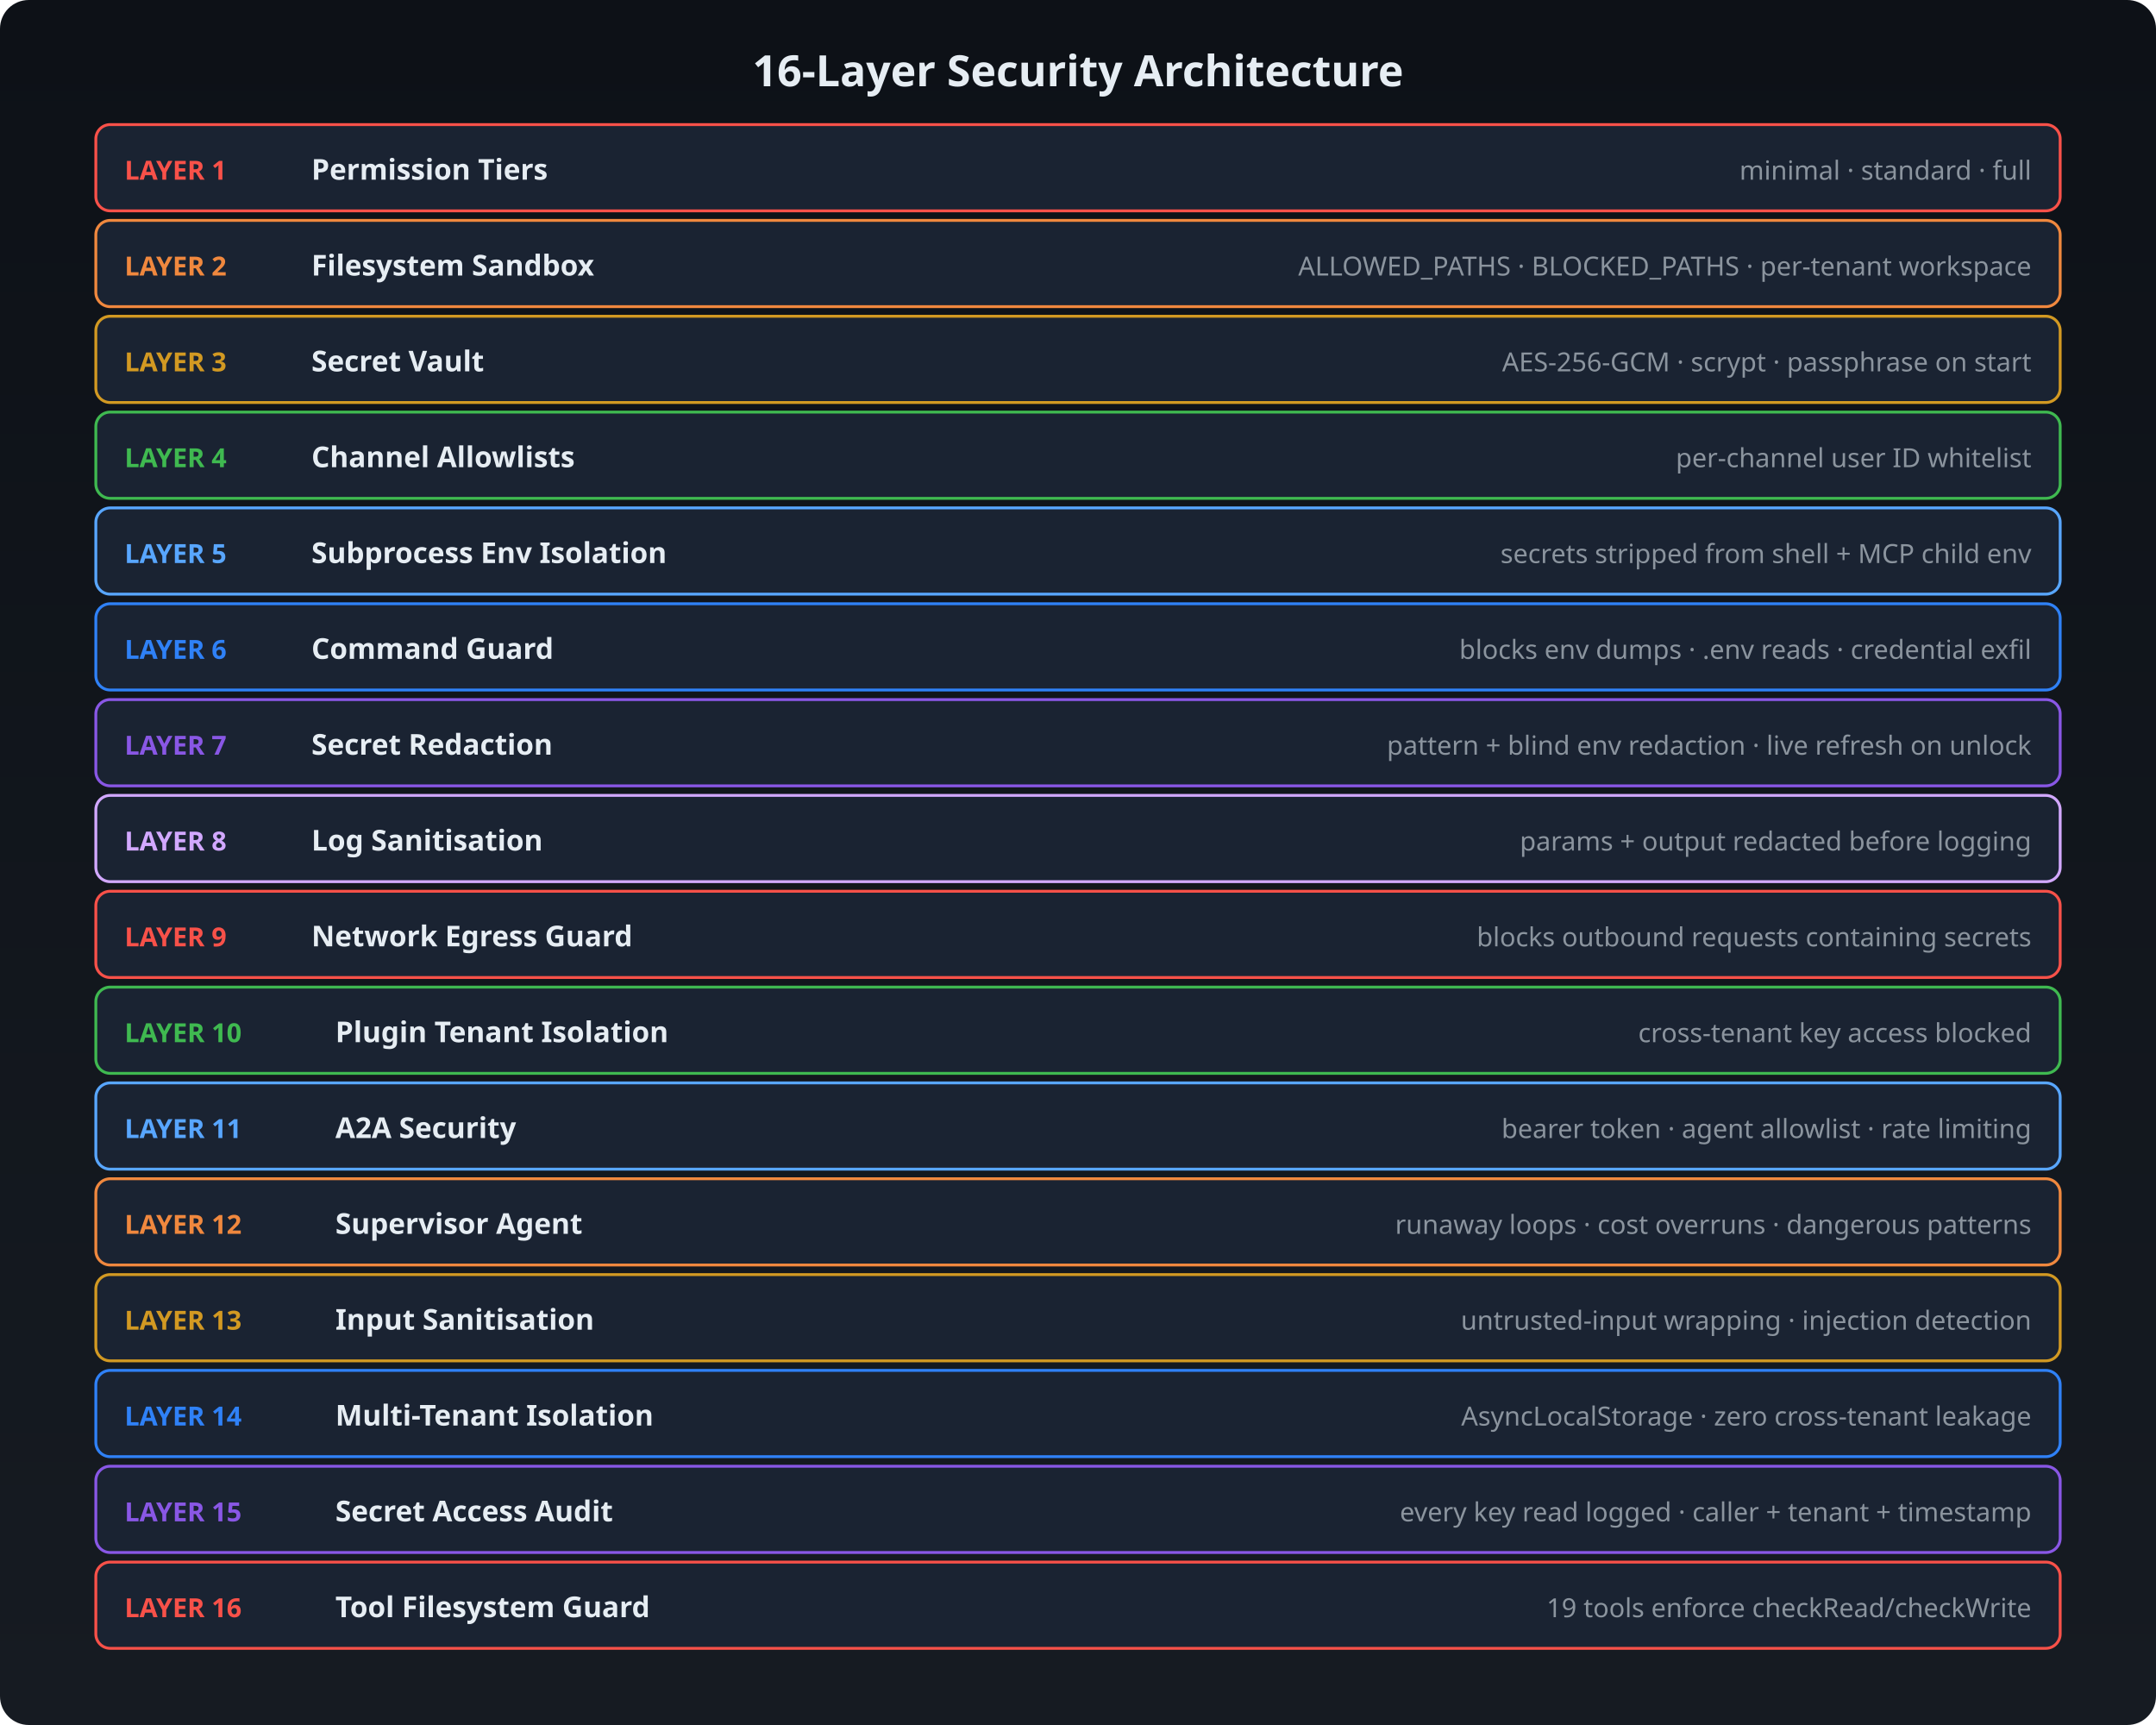
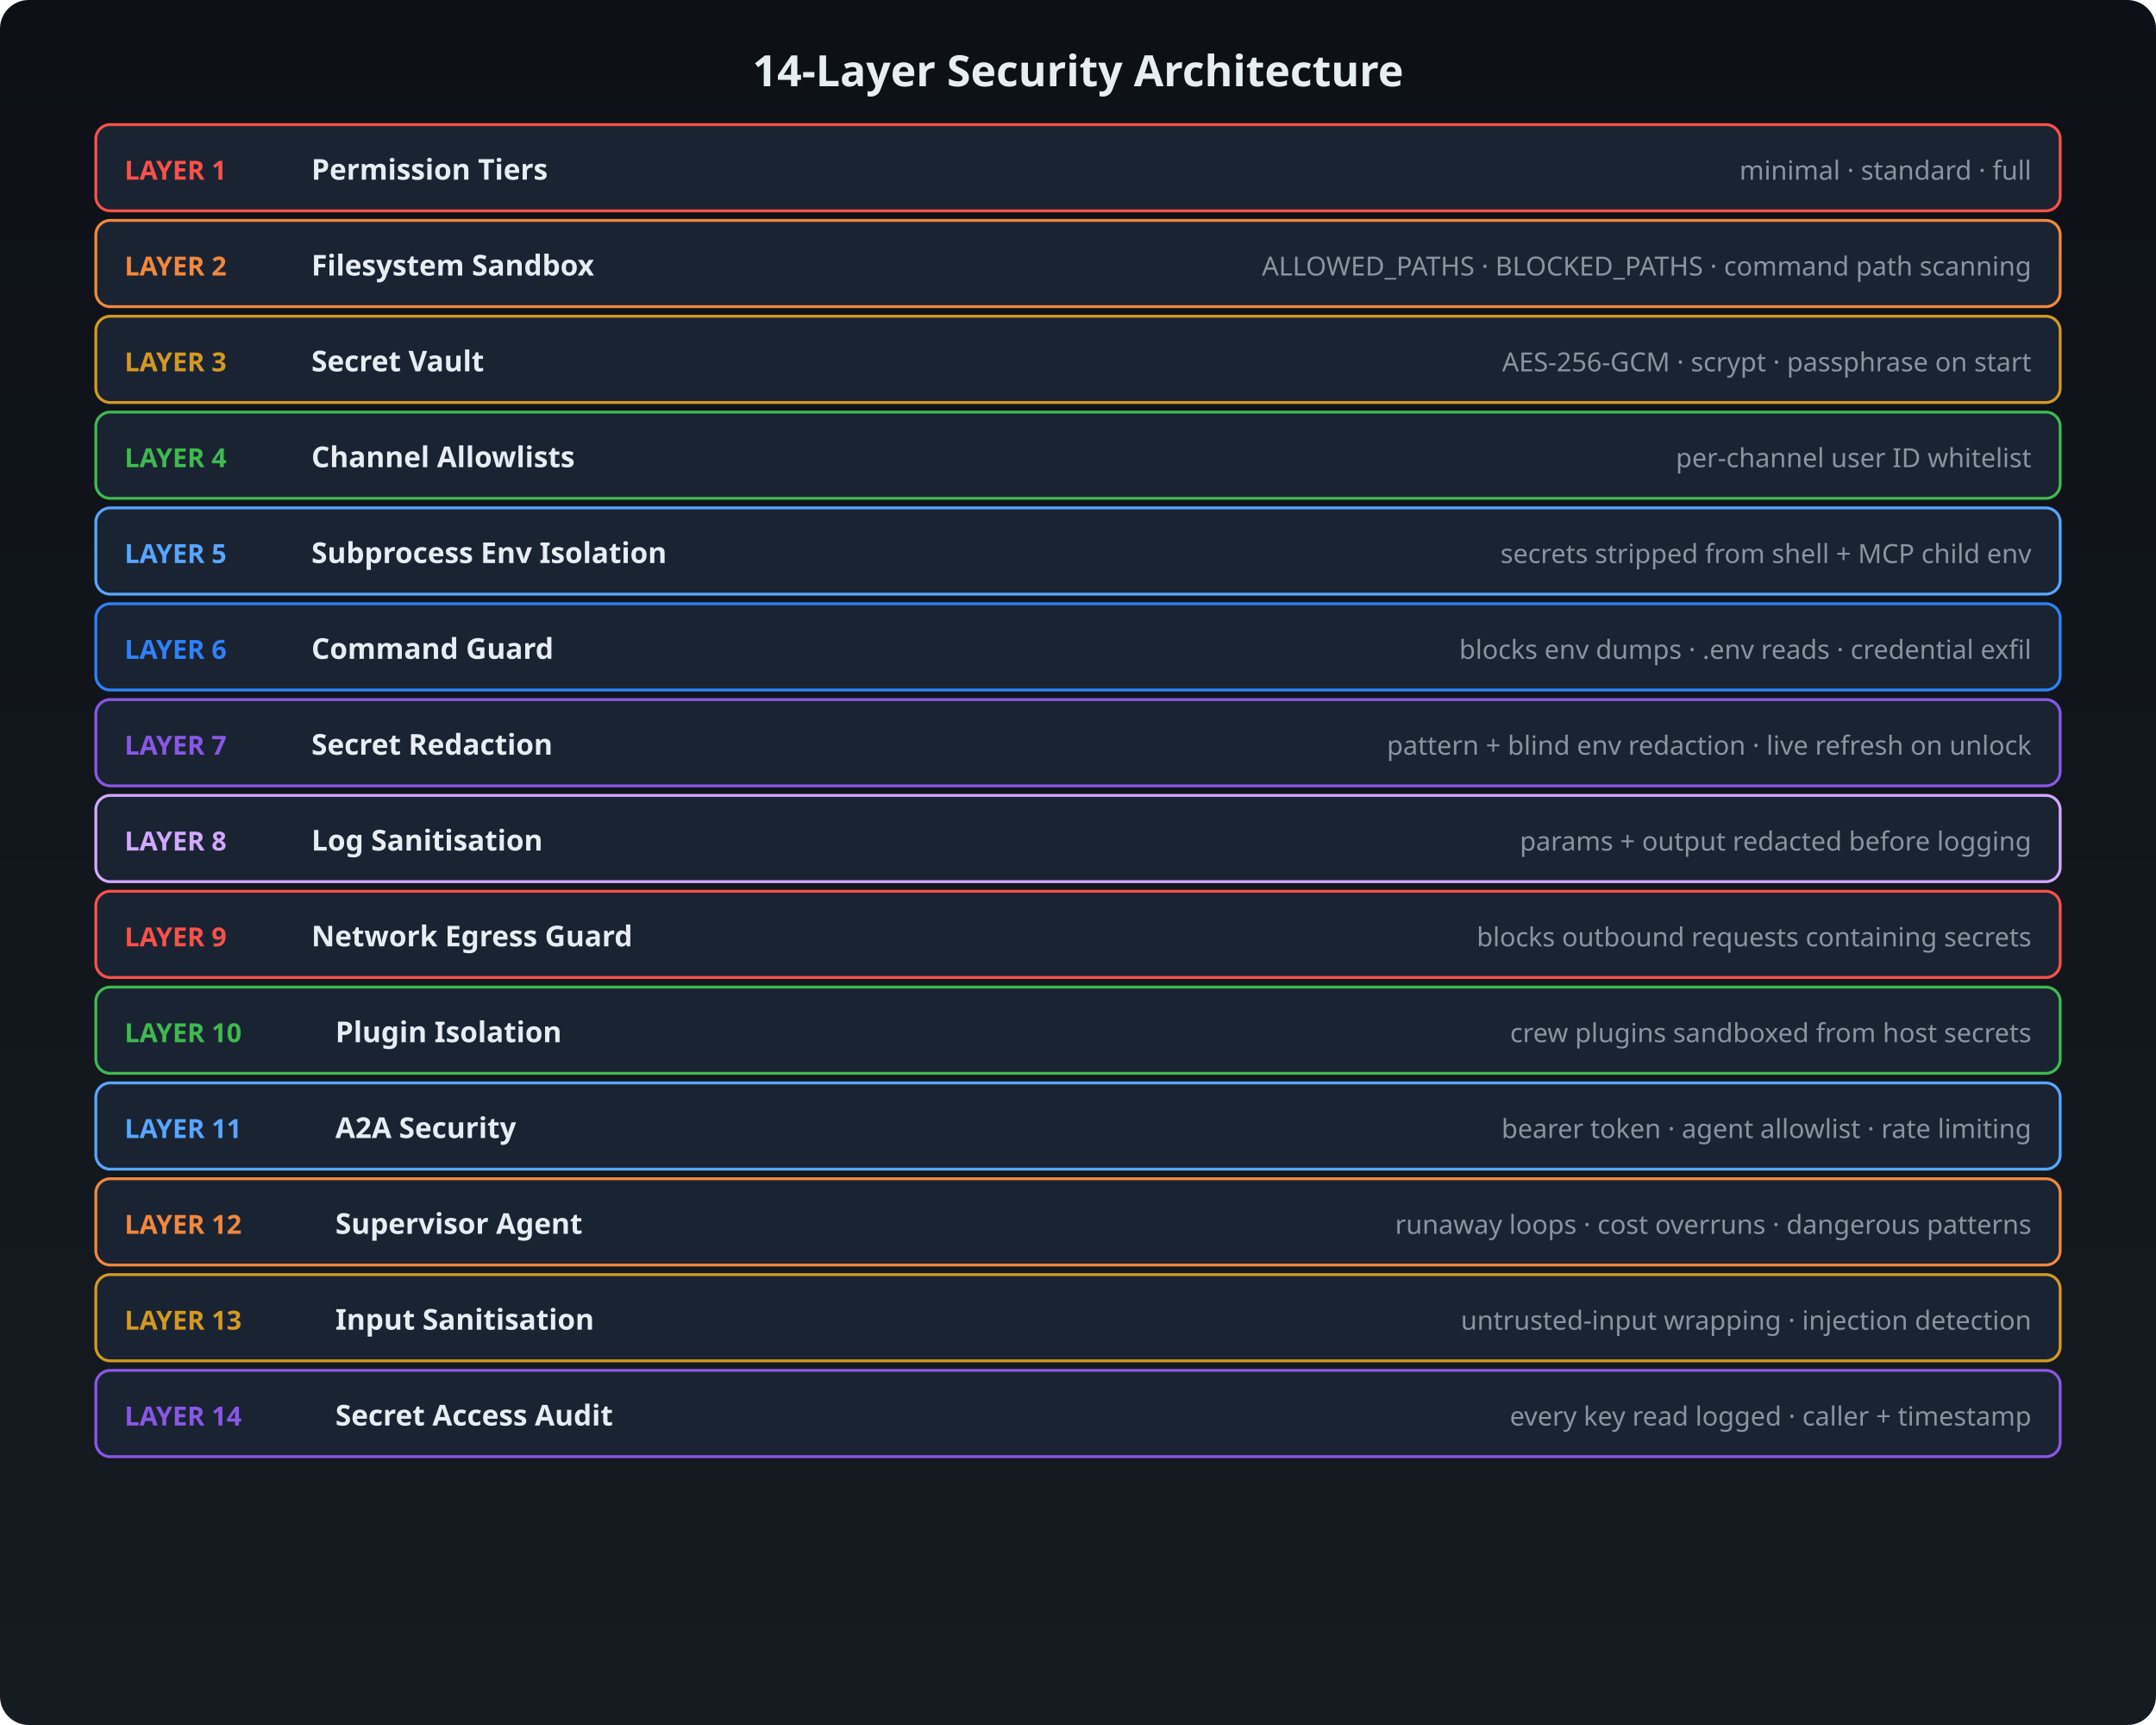
<svg xmlns="http://www.w3.org/2000/svg" viewBox="0 0 900 720" font-family="'Segoe UI', system-ui, -apple-system, sans-serif">
  <defs>
    <linearGradient id="bg" x1="0" y1="0" x2="0" y2="1">
      <stop offset="0%" stop-color="#0d1117" />
      <stop offset="100%" stop-color="#161b22" />
    </linearGradient>
  </defs>
  <rect width="900" height="720" fill="url(#bg)" rx="12" />
-   <text x="450" y="36" text-anchor="middle" fill="#e6edf3" font-size="18" font-weight="700">16-Layer Security Architecture</text>
+   <text x="450" y="36" text-anchor="middle" fill="#e6edf3" font-size="18" font-weight="700">14-Layer Security Architecture</text>
  <g transform="translate(40, 52)">
    <rect x="0" y="0" width="820" height="36" rx="6" fill="#1a2332" stroke="#f85149" stroke-width="1.2" />
    <text x="12" y="23" fill="#f85149" font-size="11" font-weight="700">LAYER 1</text>
    <text x="90" y="23" fill="#e6edf3" font-size="12" font-weight="600">Permission Tiers</text>
    <text x="808" y="23" text-anchor="end" fill="#8b949e" font-size="11">minimal · standard · full</text>
    <rect x="0" y="40" width="820" height="36" rx="6" fill="#1a2332" stroke="#f0883e" stroke-width="1.2" />
    <text x="12" y="63" fill="#f0883e" font-size="11" font-weight="700">LAYER 2</text>
    <text x="90" y="63" fill="#e6edf3" font-size="12" font-weight="600">Filesystem Sandbox</text>
-     <text x="808" y="63" text-anchor="end" fill="#8b949e" font-size="11">ALLOWED_PATHS · BLOCKED_PATHS · per-tenant workspace</text>
+     <text x="808" y="63" text-anchor="end" fill="#8b949e" font-size="11">ALLOWED_PATHS · BLOCKED_PATHS · command path scanning</text>
    <rect x="0" y="80" width="820" height="36" rx="6" fill="#1a2332" stroke="#d29922" stroke-width="1.2" />
    <text x="12" y="103" fill="#d29922" font-size="11" font-weight="700">LAYER 3</text>
    <text x="90" y="103" fill="#e6edf3" font-size="12" font-weight="600">Secret Vault</text>
    <text x="808" y="103" text-anchor="end" fill="#8b949e" font-size="11">AES-256-GCM · scrypt · passphrase on start</text>
    <rect x="0" y="120" width="820" height="36" rx="6" fill="#1a2332" stroke="#3fb950" stroke-width="1.2" />
    <text x="12" y="143" fill="#3fb950" font-size="11" font-weight="700">LAYER 4</text>
    <text x="90" y="143" fill="#e6edf3" font-size="12" font-weight="600">Channel Allowlists</text>
    <text x="808" y="143" text-anchor="end" fill="#8b949e" font-size="11">per-channel user ID whitelist</text>
    <rect x="0" y="160" width="820" height="36" rx="6" fill="#1a2332" stroke="#58a6ff" stroke-width="1.2" />
    <text x="12" y="183" fill="#58a6ff" font-size="11" font-weight="700">LAYER 5</text>
    <text x="90" y="183" fill="#e6edf3" font-size="12" font-weight="600">Subprocess Env Isolation</text>
    <text x="808" y="183" text-anchor="end" fill="#8b949e" font-size="11">secrets stripped from shell + MCP child env</text>
    <rect x="0" y="200" width="820" height="36" rx="6" fill="#1a2332" stroke="#2f81f7" stroke-width="1.2" />
    <text x="12" y="223" fill="#2f81f7" font-size="11" font-weight="700">LAYER 6</text>
    <text x="90" y="223" fill="#e6edf3" font-size="12" font-weight="600">Command Guard</text>
    <text x="808" y="223" text-anchor="end" fill="#8b949e" font-size="11">blocks env dumps · .env reads · credential exfil</text>
    <rect x="0" y="240" width="820" height="36" rx="6" fill="#1a2332" stroke="#8957e5" stroke-width="1.2" />
    <text x="12" y="263" fill="#8957e5" font-size="11" font-weight="700">LAYER 7</text>
    <text x="90" y="263" fill="#e6edf3" font-size="12" font-weight="600">Secret Redaction</text>
    <text x="808" y="263" text-anchor="end" fill="#8b949e" font-size="11">pattern + blind env redaction · live refresh on unlock</text>
    <rect x="0" y="280" width="820" height="36" rx="6" fill="#1a2332" stroke="#d2a8ff" stroke-width="1.2" />
    <text x="12" y="303" fill="#d2a8ff" font-size="11" font-weight="700">LAYER 8</text>
    <text x="90" y="303" fill="#e6edf3" font-size="12" font-weight="600">Log Sanitisation</text>
    <text x="808" y="303" text-anchor="end" fill="#8b949e" font-size="11">params + output redacted before logging</text>
    <rect x="0" y="320" width="820" height="36" rx="6" fill="#1a2332" stroke="#f85149" stroke-width="1.2" />
    <text x="12" y="343" fill="#f85149" font-size="11" font-weight="700">LAYER 9</text>
    <text x="90" y="343" fill="#e6edf3" font-size="12" font-weight="600">Network Egress Guard</text>
    <text x="808" y="343" text-anchor="end" fill="#8b949e" font-size="11">blocks outbound requests containing secrets</text>
    <rect x="0" y="360" width="820" height="36" rx="6" fill="#1a2332" stroke="#3fb950" stroke-width="1.2" />
    <text x="12" y="383" fill="#3fb950" font-size="11" font-weight="700">LAYER 10</text>
-     <text x="100" y="383" fill="#e6edf3" font-size="12" font-weight="600">Plugin Tenant Isolation</text>
-     <text x="808" y="383" text-anchor="end" fill="#8b949e" font-size="11">cross-tenant key access blocked</text>
+     <text x="100" y="383" fill="#e6edf3" font-size="12" font-weight="600">Plugin Isolation</text>
+     <text x="808" y="383" text-anchor="end" fill="#8b949e" font-size="11">crew plugins sandboxed from host secrets</text>
    <rect x="0" y="400" width="820" height="36" rx="6" fill="#1a2332" stroke="#58a6ff" stroke-width="1.2" />
    <text x="12" y="423" fill="#58a6ff" font-size="11" font-weight="700">LAYER 11</text>
    <text x="100" y="423" fill="#e6edf3" font-size="12" font-weight="600">A2A Security</text>
    <text x="808" y="423" text-anchor="end" fill="#8b949e" font-size="11">bearer token · agent allowlist · rate limiting</text>
    <rect x="0" y="440" width="820" height="36" rx="6" fill="#1a2332" stroke="#f0883e" stroke-width="1.2" />
    <text x="12" y="463" fill="#f0883e" font-size="11" font-weight="700">LAYER 12</text>
    <text x="100" y="463" fill="#e6edf3" font-size="12" font-weight="600">Supervisor Agent</text>
    <text x="808" y="463" text-anchor="end" fill="#8b949e" font-size="11">runaway loops · cost overruns · dangerous patterns</text>
    <rect x="0" y="480" width="820" height="36" rx="6" fill="#1a2332" stroke="#d29922" stroke-width="1.2" />
    <text x="12" y="503" fill="#d29922" font-size="11" font-weight="700">LAYER 13</text>
    <text x="100" y="503" fill="#e6edf3" font-size="12" font-weight="600">Input Sanitisation</text>
    <text x="808" y="503" text-anchor="end" fill="#8b949e" font-size="11">untrusted-input wrapping · injection detection</text>
-     <rect x="0" y="520" width="820" height="36" rx="6" fill="#1a2332" stroke="#2f81f7" stroke-width="1.2" />
-     <text x="12" y="543" fill="#2f81f7" font-size="11" font-weight="700">LAYER 14</text>
-     <text x="100" y="543" fill="#e6edf3" font-size="12" font-weight="600">Multi-Tenant Isolation</text>
-     <text x="808" y="543" text-anchor="end" fill="#8b949e" font-size="11">AsyncLocalStorage · zero cross-tenant leakage</text>
-     <rect x="0" y="560" width="820" height="36" rx="6" fill="#1a2332" stroke="#8957e5" stroke-width="1.2" />
-     <text x="12" y="583" fill="#8957e5" font-size="11" font-weight="700">LAYER 15</text>
-     <text x="100" y="583" fill="#e6edf3" font-size="12" font-weight="600">Secret Access Audit</text>
-     <text x="808" y="583" text-anchor="end" fill="#8b949e" font-size="11">every key read logged · caller + tenant + timestamp</text>
-     <rect x="0" y="600" width="820" height="36" rx="6" fill="#1a2332" stroke="#f85149" stroke-width="1.2" />
-     <text x="12" y="623" fill="#f85149" font-size="11" font-weight="700">LAYER 16</text>
-     <text x="100" y="623" fill="#e6edf3" font-size="12" font-weight="600">Tool Filesystem Guard</text>
-     <text x="808" y="623" text-anchor="end" fill="#8b949e" font-size="11">19 tools enforce checkRead/checkWrite</text>
+     <rect x="0" y="520" width="820" height="36" rx="6" fill="#1a2332" stroke="#8957e5" stroke-width="1.2" />
+     <text x="12" y="543" fill="#8957e5" font-size="11" font-weight="700">LAYER 14</text>
+     <text x="100" y="543" fill="#e6edf3" font-size="12" font-weight="600">Secret Access Audit</text>
+     <text x="808" y="543" text-anchor="end" fill="#8b949e" font-size="11">every key read logged · caller + timestamp</text>
  </g>
</svg>
